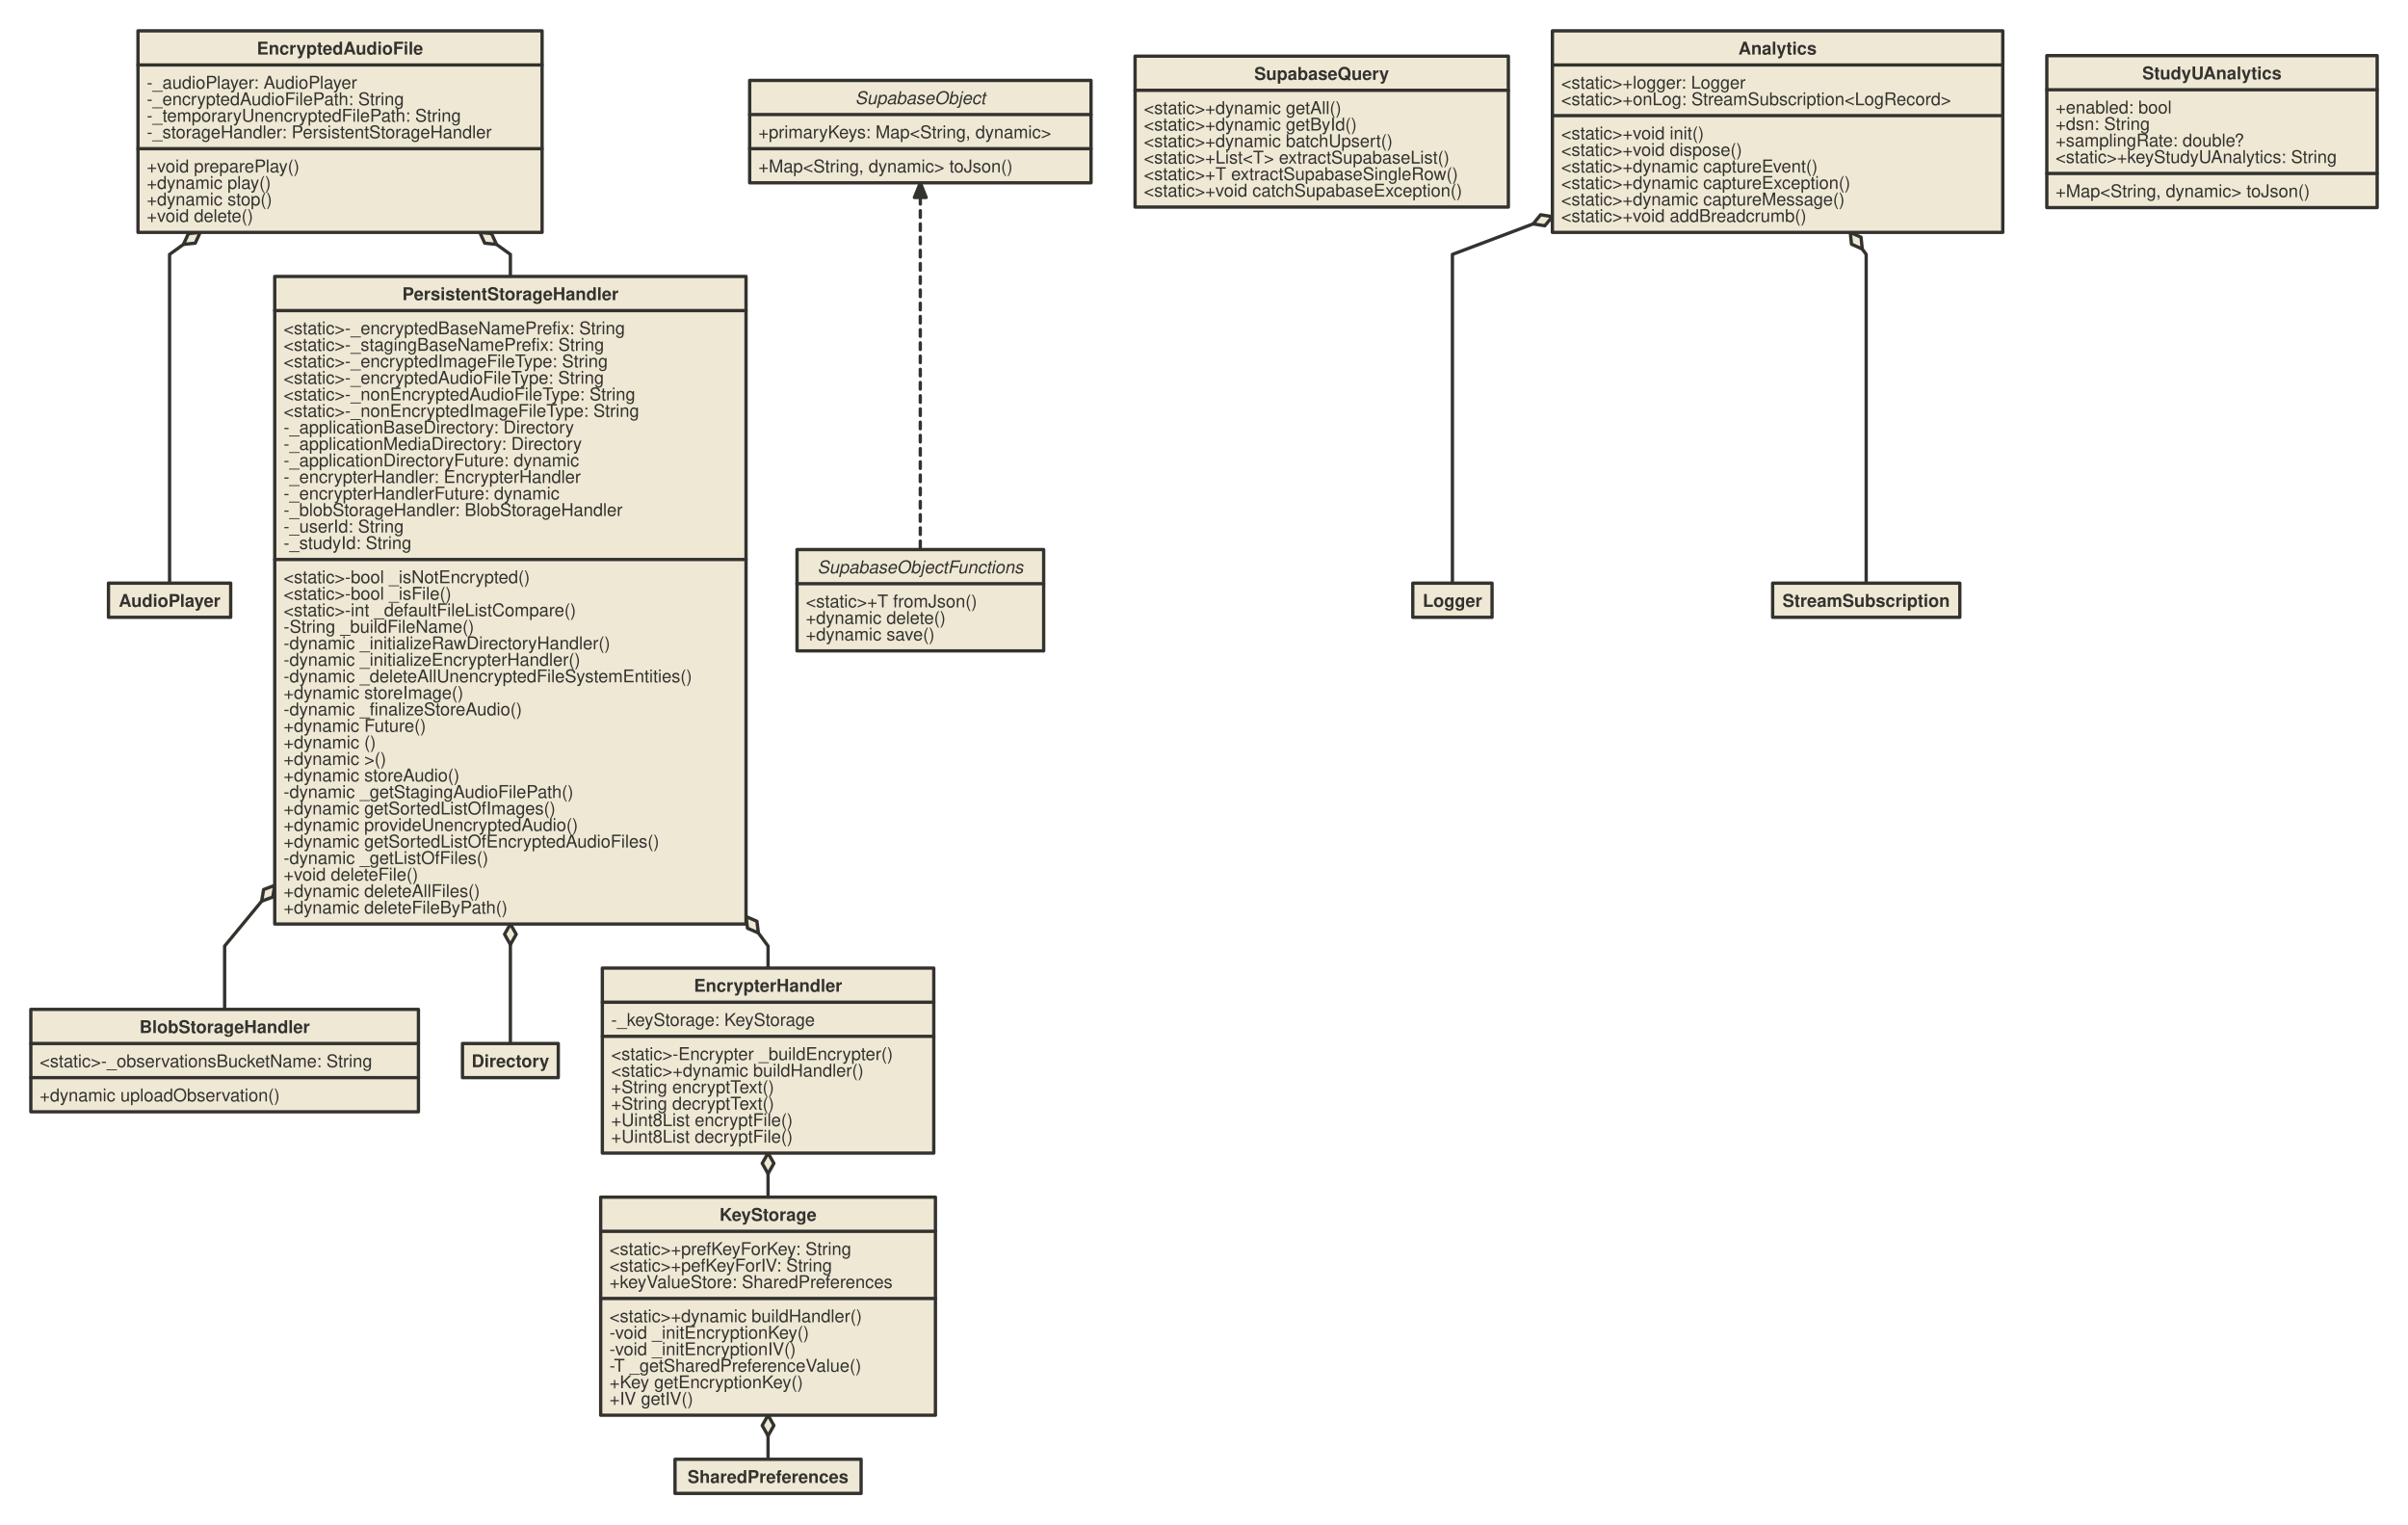
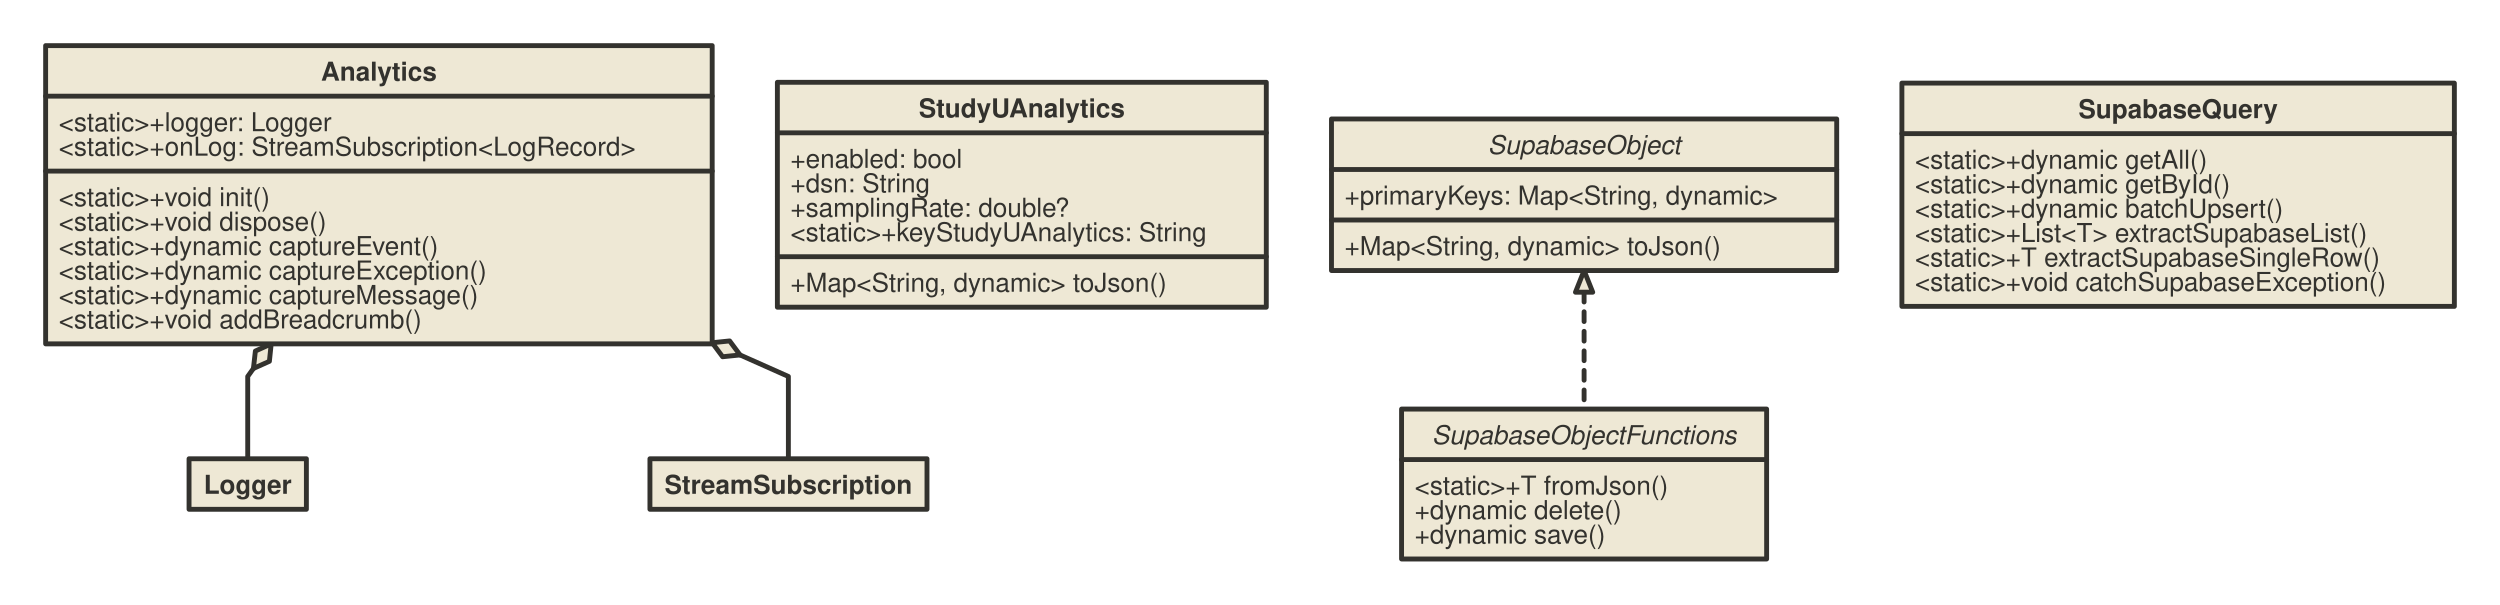
- <svg xmlns="http://www.w3.org/2000/svg" version="1.1" baseProfile="full" width="2186.8" height="1384.0" viewbox="0 0 2186.75 1384">
+ <svg xmlns="http://www.w3.org/2000/svg" version="1.1" baseProfile="full" width="1534.0" height="371.0" viewbox="0 0 1534 371">
  <g stroke-width="1.0" text-align="left" font="12pt Helvetica, Arial, sans-serif" font-size="12pt" font-family="Helvetica" font-weight="normal" font-style="normal">
    <g font-family="Helvetica" font-size="12pt" font-weight="bold" font-style="normal" stroke-width="3.0" stroke-linejoin="round" stroke-linecap="round" stroke="#33322E">
      <g stroke="transparent" fill="transparent">
-         <rect x="0.0" y="0.0" height="1384.0" width="2186.8" stroke="none" />
+         <rect x="0.0" y="0.0" height="371.0" width="1534.0" stroke="none" />
      </g>
      <g transform="translate(8, 8)" fill="#33322E">
-         <g transform="translate(20, 20)" fill="#33322E" font-family="Helvetica" font-size="12pt" font-weight="normal" font-style="normal">
-           <path d="M138.6 193.9 L126 203 L126 501.5 L126.0 501.5 " fill="none" />
+         <g transform="translate(20, 20)" fill="#eee8d5" font-family="Helvetica" font-size="12pt" font-weight="normal" font-style="normal">
+           <path d="M127.5 198.1 L124 203 L124 253.5 L124.0 253.5 " fill="none" />
          <g fill="#eee8d5">
-             <path d="M149.3 192.8 L138.6 193.9 L143.1 184.1 L153.8 183.0 Z" />
+             <path d="M137.3 193.7 L127.5 198.1 L128.7 187.4 L138.4 183.0 Z" />
          </g>
-           <path d="M422.9 193.9 L435.5 203 L435.5 223 L435.5 223.0 " fill="none" />
+           <path d="M426.1 189.8 L455.75 203 L455.75 253.5 L455.8 253.5 " fill="none" />
          <g fill="#eee8d5">
-             <path d="M418.4 184.1 L422.9 193.9 L412.2 192.8 L407.7 183.0 Z" />
-           </g>
-           <path d="M435.5 829.7 L435.5 831 L435.5 919.5 L435.5 919.5 " fill="none" />
-           <g fill="#eee8d5">
-             <path d="M440.8 820.3 L435.5 829.7 L430.2 820.3 L435.5 811.0 Z" />
-           </g>
-           <path d="M660.7 819.1 L669.5 831 L669.5 851 L669.5 851.0 " fill="none" />
-           <g fill="#eee8d5">
-             <path d="M659.4 808.5 L660.7 819.1 L650.8 814.8 L649.5 804.2 Z" />
-           </g>
-           <path d="M209.6 790.3 L176 831 L176 888.5 L176.0 888.5 " fill="none" />
-           <g fill="#eee8d5">
-             <path d="M219.7 786.5 L209.6 790.3 L211.4 779.7 L221.5 775.9 Z" />
-           </g>
-           <path d="M669.5 1037.7 L669.5 1039 L669.5 1059 L669.5 1059.0 " fill="none" />
-           <g fill="#eee8d5">
-             <path d="M674.8 1028.3 L669.5 1037.7 L664.2 1028.3 L669.5 1019.0 Z" />
-           </g>
-           <path d="M669.5 1275.7 L669.5 1277 L669.5 1297 L669.5 1297.0 " fill="none" />
-           <g fill="#eee8d5">
-             <path d="M674.8 1266.3 L669.5 1275.7 L664.2 1266.3 L669.5 1257.0 Z" />
+             <path d="M419.7 181.2 L426.1 189.8 L415.4 190.9 L409.0 182.3 Z" />
          </g>
          <g stroke-dasharray="6 6">
-             <path d="M807.8 151.3 L807.75 203 L807.75 471 L807.8 471.0 " fill="none" />
+             <path d="M944.0 151.3 L944 203 L944 223 L944.0 223.0 " fill="none" />
          </g>
-           <path d="M813.1 151.3 L807.8 151.3 L802.4 151.3 L807.8 138.0 Z" />
-           <path d="M1364.3 175.3 L1291 203 L1291 501.5 L1291.0 501.5 " fill="none" />
-           <g fill="#eee8d5">
-             <path d="M1374.9 177.0 L1364.3 175.3 L1371.1 167.0 L1381.8 168.7 Z" />
-           </g>
-           <path d="M1663.2 198.1 L1666.75 203 L1666.75 501.5 L1666.8 501.5 " fill="none" />
-           <g fill="#eee8d5">
-             <path d="M1662.1 187.4 L1663.2 198.1 L1653.4 193.7 L1652.3 183.0 Z" />
-           </g>
-           <g data-name="EncryptedAudioFile">
-             <g fill="#eee8d5" stroke="#33322E" data-name="EncryptedAudioFile">
-               <rect x="97.3" y="0.0" height="183.0" width="367.0" data-name="EncryptedAudioFile" />
-               <path d="M97.3 31.0 L464.3 31.0" fill="none" data-name="EncryptedAudioFile" />
-               <path d="M97.3 107.0 L464.3 107.0" fill="none" data-name="EncryptedAudioFile" />
-             </g>
-             <g transform="translate(97.25, 0)" font-family="Helvetica" font-size="12pt" font-weight="bold" font-style="normal" data-name="EncryptedAudioFile">
-               <g transform="translate(8, 8)" fill="#33322E" text-align="center" data-name="EncryptedAudioFile">
-                 <text x="175.5" y="13.5" stroke="none" text-anchor="middle" data-name="EncryptedAudioFile">EncryptedAudioFile</text>
-               </g>
-             </g>
-             <g transform="translate(97.25, 31)" font-family="Helvetica" font-size="12pt" font-weight="normal" font-style="normal" data-name="EncryptedAudioFile">
-               <g transform="translate(8, 8)" fill="#33322E" text-align="left" data-name="EncryptedAudioFile">
-                 <text x="0.0" y="13.5" stroke="none" data-name="EncryptedAudioFile">-_audioPlayer: AudioPlayer</text>
-                 <text x="0.0" y="28.5" stroke="none" data-name="EncryptedAudioFile">-_encryptedAudioFilePath: String</text>
-                 <text x="0.0" y="43.5" stroke="none" data-name="EncryptedAudioFile">-_temporaryUnencryptedFilePath: String</text>
-                 <text x="0.0" y="58.5" stroke="none" data-name="EncryptedAudioFile">-_storageHandler: PersistentStorageHandler</text>
-               </g>
-             </g>
-             <g transform="translate(97.25, 107)" font-family="Helvetica" font-size="12pt" font-weight="normal" font-style="normal" data-name="EncryptedAudioFile">
-               <g transform="translate(8, 8)" fill="#33322E" text-align="left" data-name="EncryptedAudioFile">
-                 <text x="0.0" y="13.5" stroke="none" data-name="EncryptedAudioFile">+void preparePlay()</text>
-                 <text x="0.0" y="28.5" stroke="none" data-name="EncryptedAudioFile">+dynamic play()</text>
-                 <text x="0.0" y="43.5" stroke="none" data-name="EncryptedAudioFile">+dynamic stop()</text>
-                 <text x="0.0" y="58.5" stroke="none" data-name="EncryptedAudioFile">+void delete()</text>
-               </g>
-             </g>
-           </g>
-           <g data-name="AudioPlayer">
-             <g fill="#eee8d5" stroke="#33322E" data-name="AudioPlayer">
-               <rect x="70.5" y="501.5" height="31.0" width="111.0" data-name="AudioPlayer" />
-             </g>
-             <g transform="translate(70.5, 501.5)" font-family="Helvetica" font-size="12pt" font-weight="bold" font-style="normal" data-name="AudioPlayer">
-               <g transform="translate(8, 8)" fill="#33322E" text-align="center" data-name="AudioPlayer">
-                 <text x="47.5" y="13.5" stroke="none" text-anchor="middle" data-name="AudioPlayer">AudioPlayer</text>
-               </g>
-             </g>
-           </g>
-           <g data-name="PersistentStorageHandler">
-             <g fill="#eee8d5" stroke="#33322E" data-name="PersistentStorageHandler">
-               <rect x="221.5" y="223.0" height="588.0" width="428.0" data-name="PersistentStorageHandler" />
-               <path d="M221.5 254.0 L649.5 254.0" fill="none" data-name="PersistentStorageHandler" />
-               <path d="M221.5 480.0 L649.5 480.0" fill="none" data-name="PersistentStorageHandler" />
-             </g>
-             <g transform="translate(221.5, 223)" font-family="Helvetica" font-size="12pt" font-weight="bold" font-style="normal" data-name="PersistentStorageHandler">
-               <g transform="translate(8, 8)" fill="#33322E" text-align="center" data-name="PersistentStorageHandler">
-                 <text x="206.0" y="13.5" stroke="none" text-anchor="middle" data-name="PersistentStorageHandler">PersistentStorageHandler</text>
-               </g>
-             </g>
-             <g transform="translate(221.5, 254)" font-family="Helvetica" font-size="12pt" font-weight="normal" font-style="normal" data-name="PersistentStorageHandler">
-               <g transform="translate(8, 8)" fill="#33322E" text-align="left" data-name="PersistentStorageHandler">
-                 <text x="0.0" y="13.5" stroke="none" data-name="PersistentStorageHandler">&lt;static&gt;-_encryptedBaseNamePrefix: String</text>
-                 <text x="0.0" y="28.5" stroke="none" data-name="PersistentStorageHandler">&lt;static&gt;-_stagingBaseNamePrefix: String</text>
-                 <text x="0.0" y="43.5" stroke="none" data-name="PersistentStorageHandler">&lt;static&gt;-_encryptedImageFileType: String</text>
-                 <text x="0.0" y="58.5" stroke="none" data-name="PersistentStorageHandler">&lt;static&gt;-_encryptedAudioFileType: String</text>
-                 <text x="0.0" y="73.5" stroke="none" data-name="PersistentStorageHandler">&lt;static&gt;-_nonEncryptedAudioFileType: String</text>
-                 <text x="0.0" y="88.5" stroke="none" data-name="PersistentStorageHandler">&lt;static&gt;-_nonEncryptedImageFileType: String</text>
-                 <text x="0.0" y="103.5" stroke="none" data-name="PersistentStorageHandler">-_applicationBaseDirectory: Directory</text>
-                 <text x="0.0" y="118.5" stroke="none" data-name="PersistentStorageHandler">-_applicationMediaDirectory: Directory</text>
-                 <text x="0.0" y="133.5" stroke="none" data-name="PersistentStorageHandler">-_applicationDirectoryFuture: dynamic</text>
-                 <text x="0.0" y="148.5" stroke="none" data-name="PersistentStorageHandler">-_encrypterHandler: EncrypterHandler</text>
-                 <text x="0.0" y="163.5" stroke="none" data-name="PersistentStorageHandler">-_encrypterHandlerFuture: dynamic</text>
-                 <text x="0.0" y="178.5" stroke="none" data-name="PersistentStorageHandler">-_blobStorageHandler: BlobStorageHandler</text>
-                 <text x="0.0" y="193.5" stroke="none" data-name="PersistentStorageHandler">-_userId: String</text>
-                 <text x="0.0" y="208.5" stroke="none" data-name="PersistentStorageHandler">-_studyId: String</text>
-               </g>
-             </g>
-             <g transform="translate(221.5, 480)" font-family="Helvetica" font-size="12pt" font-weight="normal" font-style="normal" data-name="PersistentStorageHandler">
-               <g transform="translate(8, 8)" fill="#33322E" text-align="left" data-name="PersistentStorageHandler">
-                 <text x="0.0" y="13.5" stroke="none" data-name="PersistentStorageHandler">&lt;static&gt;-bool _isNotEncrypted()</text>
-                 <text x="0.0" y="28.5" stroke="none" data-name="PersistentStorageHandler">&lt;static&gt;-bool _isFile()</text>
-                 <text x="0.0" y="43.5" stroke="none" data-name="PersistentStorageHandler">&lt;static&gt;-int _defaultFileListCompare()</text>
-                 <text x="0.0" y="58.5" stroke="none" data-name="PersistentStorageHandler">-String _buildFileName()</text>
-                 <text x="0.0" y="73.5" stroke="none" data-name="PersistentStorageHandler">-dynamic _initializeRawDirectoryHandler()</text>
-                 <text x="0.0" y="88.5" stroke="none" data-name="PersistentStorageHandler">-dynamic _initializeEncrypterHandler()</text>
-                 <text x="0.0" y="103.5" stroke="none" data-name="PersistentStorageHandler">-dynamic _deleteAllUnencryptedFileSystemEntities()</text>
-                 <text x="0.0" y="118.5" stroke="none" data-name="PersistentStorageHandler">+dynamic storeImage()</text>
-                 <text x="0.0" y="133.5" stroke="none" data-name="PersistentStorageHandler">-dynamic _finalizeStoreAudio()</text>
-                 <text x="0.0" y="148.5" stroke="none" data-name="PersistentStorageHandler">+dynamic Future()</text>
-                 <text x="0.0" y="163.5" stroke="none" data-name="PersistentStorageHandler">+dynamic ()</text>
-                 <text x="0.0" y="178.5" stroke="none" data-name="PersistentStorageHandler">+dynamic &gt;()</text>
-                 <text x="0.0" y="193.5" stroke="none" data-name="PersistentStorageHandler">+dynamic storeAudio()</text>
-                 <text x="0.0" y="208.5" stroke="none" data-name="PersistentStorageHandler">-dynamic _getStagingAudioFilePath()</text>
-                 <text x="0.0" y="223.5" stroke="none" data-name="PersistentStorageHandler">+dynamic getSortedListOfImages()</text>
-                 <text x="0.0" y="238.5" stroke="none" data-name="PersistentStorageHandler">+dynamic provideUnencryptedAudio()</text>
-                 <text x="0.0" y="253.5" stroke="none" data-name="PersistentStorageHandler">+dynamic getSortedListOfEncryptedAudioFiles()</text>
-                 <text x="0.0" y="268.5" stroke="none" data-name="PersistentStorageHandler">-dynamic _getListOfFiles()</text>
-                 <text x="0.0" y="283.5" stroke="none" data-name="PersistentStorageHandler">+void deleteFile()</text>
-                 <text x="0.0" y="298.5" stroke="none" data-name="PersistentStorageHandler">+dynamic deleteAllFiles()</text>
-                 <text x="0.0" y="313.5" stroke="none" data-name="PersistentStorageHandler">+dynamic deleteFileByPath()</text>
-               </g>
-             </g>
-           </g>
-           <g data-name="BlobStorageHandler">
-             <g fill="#eee8d5" stroke="#33322E" data-name="BlobStorageHandler">
-               <rect x="0.0" y="888.5" height="93.0" width="352.0" data-name="BlobStorageHandler" />
-               <path d="M0.0 919.5 L352.0 919.5" fill="none" data-name="BlobStorageHandler" />
-               <path d="M0.0 950.5 L352.0 950.5" fill="none" data-name="BlobStorageHandler" />
-             </g>
-             <g transform="translate(0, 888.5)" font-family="Helvetica" font-size="12pt" font-weight="bold" font-style="normal" data-name="BlobStorageHandler">
-               <g transform="translate(8, 8)" fill="#33322E" text-align="center" data-name="BlobStorageHandler">
-                 <text x="168.0" y="13.5" stroke="none" text-anchor="middle" data-name="BlobStorageHandler">BlobStorageHandler</text>
-               </g>
-             </g>
-             <g transform="translate(0, 919.5)" font-family="Helvetica" font-size="12pt" font-weight="normal" font-style="normal" data-name="BlobStorageHandler">
-               <g transform="translate(8, 8)" fill="#33322E" text-align="left" data-name="BlobStorageHandler">
-                 <text x="0.0" y="13.5" stroke="none" data-name="BlobStorageHandler">&lt;static&gt;-_observationsBucketName: String</text>
-               </g>
-             </g>
-             <g transform="translate(0, 950.5)" font-family="Helvetica" font-size="12pt" font-weight="normal" font-style="normal" data-name="BlobStorageHandler">
-               <g transform="translate(8, 8)" fill="#33322E" text-align="left" data-name="BlobStorageHandler">
-                 <text x="0.0" y="13.5" stroke="none" data-name="BlobStorageHandler">+dynamic uploadObservation()</text>
-               </g>
-             </g>
-           </g>
-           <g data-name="Directory">
-             <g fill="#eee8d5" stroke="#33322E" data-name="Directory">
-               <rect x="392.0" y="919.5" height="31.0" width="87.0" data-name="Directory" />
-             </g>
-             <g transform="translate(392, 919.5)" font-family="Helvetica" font-size="12pt" font-weight="bold" font-style="normal" data-name="Directory">
-               <g transform="translate(8, 8)" fill="#33322E" text-align="center" data-name="Directory">
-                 <text x="35.5" y="13.5" stroke="none" text-anchor="middle" data-name="Directory">Directory</text>
-               </g>
-             </g>
-           </g>
-           <g data-name="EncrypterHandler">
-             <g fill="#eee8d5" stroke="#33322E" data-name="EncrypterHandler">
-               <rect x="519.0" y="851.0" height="168.0" width="301.0" data-name="EncrypterHandler" />
-               <path d="M519.0 882.0 L820.0 882.0" fill="none" data-name="EncrypterHandler" />
-               <path d="M519.0 913.0 L820.0 913.0" fill="none" data-name="EncrypterHandler" />
-             </g>
-             <g transform="translate(519, 851)" font-family="Helvetica" font-size="12pt" font-weight="bold" font-style="normal" data-name="EncrypterHandler">
-               <g transform="translate(8, 8)" fill="#33322E" text-align="center" data-name="EncrypterHandler">
-                 <text x="142.5" y="13.5" stroke="none" text-anchor="middle" data-name="EncrypterHandler">EncrypterHandler</text>
-               </g>
-             </g>
-             <g transform="translate(519, 882)" font-family="Helvetica" font-size="12pt" font-weight="normal" font-style="normal" data-name="EncrypterHandler">
-               <g transform="translate(8, 8)" fill="#33322E" text-align="left" data-name="EncrypterHandler">
-                 <text x="0.0" y="13.5" stroke="none" data-name="EncrypterHandler">-_keyStorage: KeyStorage</text>
-               </g>
-             </g>
-             <g transform="translate(519, 913)" font-family="Helvetica" font-size="12pt" font-weight="normal" font-style="normal" data-name="EncrypterHandler">
-               <g transform="translate(8, 8)" fill="#33322E" text-align="left" data-name="EncrypterHandler">
-                 <text x="0.0" y="13.5" stroke="none" data-name="EncrypterHandler">&lt;static&gt;-Encrypter _buildEncrypter()</text>
-                 <text x="0.0" y="28.5" stroke="none" data-name="EncrypterHandler">&lt;static&gt;+dynamic buildHandler()</text>
-                 <text x="0.0" y="43.5" stroke="none" data-name="EncrypterHandler">+String encryptText()</text>
-                 <text x="0.0" y="58.5" stroke="none" data-name="EncrypterHandler">+String decryptText()</text>
-                 <text x="0.0" y="73.5" stroke="none" data-name="EncrypterHandler">+Uint8List encryptFile()</text>
-                 <text x="0.0" y="88.5" stroke="none" data-name="EncrypterHandler">+Uint8List decryptFile()</text>
-               </g>
-             </g>
-           </g>
-           <g data-name="KeyStorage">
-             <g fill="#eee8d5" stroke="#33322E" data-name="KeyStorage">
-               <rect x="517.5" y="1059.0" height="198.0" width="304.0" data-name="KeyStorage" />
-               <path d="M517.5 1090.0 L821.5 1090.0" fill="none" data-name="KeyStorage" />
-               <path d="M517.5 1151.0 L821.5 1151.0" fill="none" data-name="KeyStorage" />
-             </g>
-             <g transform="translate(517.5, 1059)" font-family="Helvetica" font-size="12pt" font-weight="bold" font-style="normal" data-name="KeyStorage">
-               <g transform="translate(8, 8)" fill="#33322E" text-align="center" data-name="KeyStorage">
-                 <text x="144.0" y="13.5" stroke="none" text-anchor="middle" data-name="KeyStorage">KeyStorage</text>
-               </g>
-             </g>
-             <g transform="translate(517.5, 1090)" font-family="Helvetica" font-size="12pt" font-weight="normal" font-style="normal" data-name="KeyStorage">
-               <g transform="translate(8, 8)" fill="#33322E" text-align="left" data-name="KeyStorage">
-                 <text x="0.0" y="13.5" stroke="none" data-name="KeyStorage">&lt;static&gt;+prefKeyForKey: String</text>
-                 <text x="0.0" y="28.5" stroke="none" data-name="KeyStorage">&lt;static&gt;+pefKeyForIV: String</text>
-                 <text x="0.0" y="43.5" stroke="none" data-name="KeyStorage">+keyValueStore: SharedPreferences</text>
-               </g>
-             </g>
-             <g transform="translate(517.5, 1151)" font-family="Helvetica" font-size="12pt" font-weight="normal" font-style="normal" data-name="KeyStorage">
-               <g transform="translate(8, 8)" fill="#33322E" text-align="left" data-name="KeyStorage">
-                 <text x="0.0" y="13.5" stroke="none" data-name="KeyStorage">&lt;static&gt;+dynamic buildHandler()</text>
-                 <text x="0.0" y="28.5" stroke="none" data-name="KeyStorage">-void _initEncryptionKey()</text>
-                 <text x="0.0" y="43.5" stroke="none" data-name="KeyStorage">-void _initEncryptionIV()</text>
-                 <text x="0.0" y="58.5" stroke="none" data-name="KeyStorage">-T _getSharedPreferenceValue()</text>
-                 <text x="0.0" y="73.5" stroke="none" data-name="KeyStorage">+Key getEncryptionKey()</text>
-                 <text x="0.0" y="88.5" stroke="none" data-name="KeyStorage">+IV getIV()</text>
-               </g>
-             </g>
-           </g>
-           <g data-name="SharedPreferences">
-             <g fill="#eee8d5" stroke="#33322E" data-name="SharedPreferences">
-               <rect x="585.0" y="1297.0" height="31.0" width="169.0" data-name="SharedPreferences" />
-             </g>
-             <g transform="translate(585, 1297)" font-family="Helvetica" font-size="12pt" font-weight="bold" font-style="normal" data-name="SharedPreferences">
-               <g transform="translate(8, 8)" fill="#33322E" text-align="center" data-name="SharedPreferences">
-                 <text x="76.5" y="13.5" stroke="none" text-anchor="middle" data-name="SharedPreferences">SharedPreferences</text>
-               </g>
-             </g>
-           </g>
-           <g data-name="SupabaseObject">
-             <g fill="#eee8d5" stroke="#33322E" data-name="SupabaseObject">
-               <rect x="652.8" y="45.0" height="93.0" width="310.0" data-name="SupabaseObject" />
-               <path d="M652.8 76.0 L962.8 76.0" fill="none" data-name="SupabaseObject" />
-               <path d="M652.8 107.0 L962.8 107.0" fill="none" data-name="SupabaseObject" />
-             </g>
-             <g transform="translate(652.75, 45)" font-family="Helvetica" font-size="12pt" font-weight="normal" font-style="italic" data-name="SupabaseObject">
-               <g transform="translate(8, 8)" fill="#33322E" text-align="center" data-name="SupabaseObject">
-                 <text x="147.0" y="13.5" stroke="none" text-anchor="middle" data-name="SupabaseObject">SupabaseObject</text>
-               </g>
-             </g>
-             <g transform="translate(652.75, 76)" font-family="Helvetica" font-size="12pt" font-weight="normal" font-style="normal" data-name="SupabaseObject">
-               <g transform="translate(8, 8)" fill="#33322E" text-align="left" data-name="SupabaseObject">
-                 <text x="0.0" y="13.5" stroke="none" data-name="SupabaseObject">+primaryKeys: Map&lt;String, dynamic&gt;</text>
-               </g>
-             </g>
-             <g transform="translate(652.75, 107)" font-family="Helvetica" font-size="12pt" font-weight="normal" font-style="normal" data-name="SupabaseObject">
-               <g transform="translate(8, 8)" fill="#33322E" text-align="left" data-name="SupabaseObject">
-                 <text x="0.0" y="13.5" stroke="none" data-name="SupabaseObject">+Map&lt;String, dynamic&gt; toJson()</text>
-               </g>
-             </g>
-           </g>
-           <g data-name="SupabaseObjectFunctions">
-             <g fill="#eee8d5" stroke="#33322E" data-name="SupabaseObjectFunctions">
-               <rect x="695.8" y="471.0" height="92.0" width="224.0" data-name="SupabaseObjectFunctions" />
-               <path d="M695.8 502.0 L919.8 502.0" fill="none" data-name="SupabaseObjectFunctions" />
-             </g>
-             <g transform="translate(695.75, 471)" font-family="Helvetica" font-size="12pt" font-weight="normal" font-style="italic" data-name="SupabaseObjectFunctions">
-               <g transform="translate(8, 8)" fill="#33322E" text-align="center" data-name="SupabaseObjectFunctions">
-                 <text x="104.0" y="13.5" stroke="none" text-anchor="middle" data-name="SupabaseObjectFunctions">SupabaseObjectFunctions</text>
-               </g>
-             </g>
-             <g transform="translate(695.75, 502)" font-family="Helvetica" font-size="12pt" font-weight="normal" font-style="normal" data-name="SupabaseObjectFunctions">
-               <g transform="translate(8, 8)" fill="#33322E" text-align="left" data-name="SupabaseObjectFunctions">
-                 <text x="0.0" y="13.5" stroke="none" data-name="SupabaseObjectFunctions">&lt;static&gt;+T fromJson()</text>
-                 <text x="0.0" y="28.5" stroke="none" data-name="SupabaseObjectFunctions">+dynamic delete()</text>
-                 <text x="0.0" y="43.5" stroke="none" data-name="SupabaseObjectFunctions">+dynamic save()</text>
-               </g>
-             </g>
-           </g>
-           <g data-name="SupabaseQuery">
-             <g fill="#eee8d5" stroke="#33322E" data-name="SupabaseQuery">
-               <rect x="1002.8" y="23.0" height="137.0" width="339.0" data-name="SupabaseQuery" />
-               <path d="M1002.8 54.0 L1341.8 54.0" fill="none" data-name="SupabaseQuery" />
-             </g>
-             <g transform="translate(1002.75, 23)" font-family="Helvetica" font-size="12pt" font-weight="bold" font-style="normal" data-name="SupabaseQuery">
-               <g transform="translate(8, 8)" fill="#33322E" text-align="center" data-name="SupabaseQuery">
-                 <text x="161.5" y="13.5" stroke="none" text-anchor="middle" data-name="SupabaseQuery">SupabaseQuery</text>
-               </g>
-             </g>
-             <g transform="translate(1002.75, 54)" font-family="Helvetica" font-size="12pt" font-weight="normal" font-style="normal" data-name="SupabaseQuery">
-               <g transform="translate(8, 8)" fill="#33322E" text-align="left" data-name="SupabaseQuery">
-                 <text x="0.0" y="13.5" stroke="none" data-name="SupabaseQuery">&lt;static&gt;+dynamic getAll()</text>
-                 <text x="0.0" y="28.5" stroke="none" data-name="SupabaseQuery">&lt;static&gt;+dynamic getById()</text>
-                 <text x="0.0" y="43.5" stroke="none" data-name="SupabaseQuery">&lt;static&gt;+dynamic batchUpsert()</text>
-                 <text x="0.0" y="58.5" stroke="none" data-name="SupabaseQuery">&lt;static&gt;+List&lt;T&gt; extractSupabaseList()</text>
-                 <text x="0.0" y="73.5" stroke="none" data-name="SupabaseQuery">&lt;static&gt;+T extractSupabaseSingleRow()</text>
-                 <text x="0.0" y="88.5" stroke="none" data-name="SupabaseQuery">&lt;static&gt;+void catchSupabaseException()</text>
-               </g>
-             </g>
-           </g>
+           <path d="M949.3 151.3 L944.0 151.3 L938.7 151.3 L944.0 138.0 Z" />
          <g data-name="Analytics">
            <g fill="#eee8d5" stroke="#33322E" data-name="Analytics">
-               <rect x="1381.8" y="0.0" height="183.0" width="409.0" data-name="Analytics" />
-               <path d="M1381.8 31.0 L1790.8 31.0" fill="none" data-name="Analytics" />
-               <path d="M1381.8 77.0 L1790.8 77.0" fill="none" data-name="Analytics" />
+               <rect x="0.0" y="0.0" height="183.0" width="409.0" data-name="Analytics" />
+               <path d="M0.0 31.0 L409.0 31.0" fill="none" data-name="Analytics" />
+               <path d="M0.0 77.0 L409.0 77.0" fill="none" data-name="Analytics" />
            </g>
-             <g transform="translate(1381.75, 0)" font-family="Helvetica" font-size="12pt" font-weight="bold" font-style="normal" data-name="Analytics">
+             <g transform="translate(0, 0)" font-family="Helvetica" font-size="12pt" font-weight="bold" font-style="normal" data-name="Analytics">
              <g transform="translate(8, 8)" fill="#33322E" text-align="center" data-name="Analytics">
                <text x="196.5" y="13.5" stroke="none" text-anchor="middle" data-name="Analytics">Analytics</text>
              </g>
            </g>
-             <g transform="translate(1381.75, 31)" font-family="Helvetica" font-size="12pt" font-weight="normal" font-style="normal" data-name="Analytics">
+             <g transform="translate(0, 31)" font-family="Helvetica" font-size="12pt" font-weight="normal" font-style="normal" data-name="Analytics">
              <g transform="translate(8, 8)" fill="#33322E" text-align="left" data-name="Analytics">
                <text x="0.0" y="13.5" stroke="none" data-name="Analytics">&lt;static&gt;+logger: Logger</text>
                <text x="0.0" y="28.5" stroke="none" data-name="Analytics">&lt;static&gt;+onLog: StreamSubscription&lt;LogRecord&gt;</text>
              </g>
            </g>
-             <g transform="translate(1381.75, 77)" font-family="Helvetica" font-size="12pt" font-weight="normal" font-style="normal" data-name="Analytics">
+             <g transform="translate(0, 77)" font-family="Helvetica" font-size="12pt" font-weight="normal" font-style="normal" data-name="Analytics">
              <g transform="translate(8, 8)" fill="#33322E" text-align="left" data-name="Analytics">
                <text x="0.0" y="13.5" stroke="none" data-name="Analytics">&lt;static&gt;+void init()</text>
                <text x="0.0" y="28.5" stroke="none" data-name="Analytics">&lt;static&gt;+void dispose()</text>
                <text x="0.0" y="43.5" stroke="none" data-name="Analytics">&lt;static&gt;+dynamic captureEvent()</text>
                <text x="0.0" y="58.5" stroke="none" data-name="Analytics">&lt;static&gt;+dynamic captureException()</text>
                <text x="0.0" y="73.5" stroke="none" data-name="Analytics">&lt;static&gt;+dynamic captureMessage()</text>
                <text x="0.0" y="88.5" stroke="none" data-name="Analytics">&lt;static&gt;+void addBreadcrumb()</text>
              </g>
            </g>
          </g>
          <g data-name="Logger">
            <g fill="#eee8d5" stroke="#33322E" data-name="Logger">
-               <rect x="1255.0" y="501.5" height="31.0" width="72.0" data-name="Logger" />
+               <rect x="88.0" y="253.5" height="31.0" width="72.0" data-name="Logger" />
            </g>
-             <g transform="translate(1255, 501.5)" font-family="Helvetica" font-size="12pt" font-weight="bold" font-style="normal" data-name="Logger">
+             <g transform="translate(88, 253.5)" font-family="Helvetica" font-size="12pt" font-weight="bold" font-style="normal" data-name="Logger">
              <g transform="translate(8, 8)" fill="#33322E" text-align="center" data-name="Logger">
                <text x="28.0" y="13.5" stroke="none" text-anchor="middle" data-name="Logger">Logger</text>
              </g>
            </g>
          </g>
          <g data-name="StreamSubscription">
            <g fill="#eee8d5" stroke="#33322E" data-name="StreamSubscription">
-               <rect x="1581.8" y="501.5" height="31.0" width="170.0" data-name="StreamSubscription" />
+               <rect x="370.8" y="253.5" height="31.0" width="170.0" data-name="StreamSubscription" />
            </g>
-             <g transform="translate(1581.75, 501.5)" font-family="Helvetica" font-size="12pt" font-weight="bold" font-style="normal" data-name="StreamSubscription">
+             <g transform="translate(370.75, 253.5)" font-family="Helvetica" font-size="12pt" font-weight="bold" font-style="normal" data-name="StreamSubscription">
              <g transform="translate(8, 8)" fill="#33322E" text-align="center" data-name="StreamSubscription">
                <text x="77.0" y="13.5" stroke="none" text-anchor="middle" data-name="StreamSubscription">StreamSubscription</text>
              </g>
            </g>
          </g>
          <g data-name="StudyUAnalytics">
            <g fill="#eee8d5" stroke="#33322E" data-name="StudyUAnalytics">
-               <rect x="1830.8" y="22.5" height="138.0" width="300.0" data-name="StudyUAnalytics" />
-               <path d="M1830.8 53.5 L2130.8 53.5" fill="none" data-name="StudyUAnalytics" />
-               <path d="M1830.8 129.5 L2130.8 129.5" fill="none" data-name="StudyUAnalytics" />
+               <rect x="449.0" y="22.5" height="138.0" width="300.0" data-name="StudyUAnalytics" />
+               <path d="M449.0 53.5 L749.0 53.5" fill="none" data-name="StudyUAnalytics" />
+               <path d="M449.0 129.5 L749.0 129.5" fill="none" data-name="StudyUAnalytics" />
            </g>
-             <g transform="translate(1830.75, 22.5)" font-family="Helvetica" font-size="12pt" font-weight="bold" font-style="normal" data-name="StudyUAnalytics">
+             <g transform="translate(449, 22.5)" font-family="Helvetica" font-size="12pt" font-weight="bold" font-style="normal" data-name="StudyUAnalytics">
              <g transform="translate(8, 8)" fill="#33322E" text-align="center" data-name="StudyUAnalytics">
                <text x="142.0" y="13.5" stroke="none" text-anchor="middle" data-name="StudyUAnalytics">StudyUAnalytics</text>
              </g>
            </g>
-             <g transform="translate(1830.75, 53.5)" font-family="Helvetica" font-size="12pt" font-weight="normal" font-style="normal" data-name="StudyUAnalytics">
+             <g transform="translate(449, 53.5)" font-family="Helvetica" font-size="12pt" font-weight="normal" font-style="normal" data-name="StudyUAnalytics">
              <g transform="translate(8, 8)" fill="#33322E" text-align="left" data-name="StudyUAnalytics">
                <text x="0.0" y="13.5" stroke="none" data-name="StudyUAnalytics">+enabled: bool</text>
                <text x="0.0" y="28.5" stroke="none" data-name="StudyUAnalytics">+dsn: String</text>
                <text x="0.0" y="43.5" stroke="none" data-name="StudyUAnalytics">+samplingRate: double?</text>
                <text x="0.0" y="58.5" stroke="none" data-name="StudyUAnalytics">&lt;static&gt;+keyStudyUAnalytics: String</text>
              </g>
            </g>
-             <g transform="translate(1830.75, 129.5)" font-family="Helvetica" font-size="12pt" font-weight="normal" font-style="normal" data-name="StudyUAnalytics">
+             <g transform="translate(449, 129.5)" font-family="Helvetica" font-size="12pt" font-weight="normal" font-style="normal" data-name="StudyUAnalytics">
              <g transform="translate(8, 8)" fill="#33322E" text-align="left" data-name="StudyUAnalytics">
                <text x="0.0" y="13.5" stroke="none" data-name="StudyUAnalytics">+Map&lt;String, dynamic&gt; toJson()</text>
+               </g>
+             </g>
+           </g>
+           <g data-name="SupabaseObject">
+             <g fill="#eee8d5" stroke="#33322E" data-name="SupabaseObject">
+               <rect x="789.0" y="45.0" height="93.0" width="310.0" data-name="SupabaseObject" />
+               <path d="M789.0 76.0 L1099.0 76.0" fill="none" data-name="SupabaseObject" />
+               <path d="M789.0 107.0 L1099.0 107.0" fill="none" data-name="SupabaseObject" />
+             </g>
+             <g transform="translate(789, 45)" font-family="Helvetica" font-size="12pt" font-weight="normal" font-style="italic" data-name="SupabaseObject">
+               <g transform="translate(8, 8)" fill="#33322E" text-align="center" data-name="SupabaseObject">
+                 <text x="147.0" y="13.5" stroke="none" text-anchor="middle" data-name="SupabaseObject">SupabaseObject</text>
+               </g>
+             </g>
+             <g transform="translate(789, 76)" font-family="Helvetica" font-size="12pt" font-weight="normal" font-style="normal" data-name="SupabaseObject">
+               <g transform="translate(8, 8)" fill="#33322E" text-align="left" data-name="SupabaseObject">
+                 <text x="0.0" y="13.5" stroke="none" data-name="SupabaseObject">+primaryKeys: Map&lt;String, dynamic&gt;</text>
+               </g>
+             </g>
+             <g transform="translate(789, 107)" font-family="Helvetica" font-size="12pt" font-weight="normal" font-style="normal" data-name="SupabaseObject">
+               <g transform="translate(8, 8)" fill="#33322E" text-align="left" data-name="SupabaseObject">
+                 <text x="0.0" y="13.5" stroke="none" data-name="SupabaseObject">+Map&lt;String, dynamic&gt; toJson()</text>
+               </g>
+             </g>
+           </g>
+           <g data-name="SupabaseObjectFunctions">
+             <g fill="#eee8d5" stroke="#33322E" data-name="SupabaseObjectFunctions">
+               <rect x="832.0" y="223.0" height="92.0" width="224.0" data-name="SupabaseObjectFunctions" />
+               <path d="M832.0 254.0 L1056.0 254.0" fill="none" data-name="SupabaseObjectFunctions" />
+             </g>
+             <g transform="translate(832, 223)" font-family="Helvetica" font-size="12pt" font-weight="normal" font-style="italic" data-name="SupabaseObjectFunctions">
+               <g transform="translate(8, 8)" fill="#33322E" text-align="center" data-name="SupabaseObjectFunctions">
+                 <text x="104.0" y="13.5" stroke="none" text-anchor="middle" data-name="SupabaseObjectFunctions">SupabaseObjectFunctions</text>
+               </g>
+             </g>
+             <g transform="translate(832, 254)" font-family="Helvetica" font-size="12pt" font-weight="normal" font-style="normal" data-name="SupabaseObjectFunctions">
+               <g transform="translate(8, 8)" fill="#33322E" text-align="left" data-name="SupabaseObjectFunctions">
+                 <text x="0.0" y="13.5" stroke="none" data-name="SupabaseObjectFunctions">&lt;static&gt;+T fromJson()</text>
+                 <text x="0.0" y="28.5" stroke="none" data-name="SupabaseObjectFunctions">+dynamic delete()</text>
+                 <text x="0.0" y="43.5" stroke="none" data-name="SupabaseObjectFunctions">+dynamic save()</text>
+               </g>
+             </g>
+           </g>
+           <g data-name="SupabaseQuery">
+             <g fill="#eee8d5" stroke="#33322E" data-name="SupabaseQuery">
+               <rect x="1139.0" y="23.0" height="137.0" width="339.0" data-name="SupabaseQuery" />
+               <path d="M1139.0 54.0 L1478.0 54.0" fill="none" data-name="SupabaseQuery" />
+             </g>
+             <g transform="translate(1139, 23)" font-family="Helvetica" font-size="12pt" font-weight="bold" font-style="normal" data-name="SupabaseQuery">
+               <g transform="translate(8, 8)" fill="#33322E" text-align="center" data-name="SupabaseQuery">
+                 <text x="161.5" y="13.5" stroke="none" text-anchor="middle" data-name="SupabaseQuery">SupabaseQuery</text>
+               </g>
+             </g>
+             <g transform="translate(1139, 54)" font-family="Helvetica" font-size="12pt" font-weight="normal" font-style="normal" data-name="SupabaseQuery">
+               <g transform="translate(8, 8)" fill="#33322E" text-align="left" data-name="SupabaseQuery">
+                 <text x="0.0" y="13.5" stroke="none" data-name="SupabaseQuery">&lt;static&gt;+dynamic getAll()</text>
+                 <text x="0.0" y="28.5" stroke="none" data-name="SupabaseQuery">&lt;static&gt;+dynamic getById()</text>
+                 <text x="0.0" y="43.5" stroke="none" data-name="SupabaseQuery">&lt;static&gt;+dynamic batchUpsert()</text>
+                 <text x="0.0" y="58.5" stroke="none" data-name="SupabaseQuery">&lt;static&gt;+List&lt;T&gt; extractSupabaseList()</text>
+                 <text x="0.0" y="73.5" stroke="none" data-name="SupabaseQuery">&lt;static&gt;+T extractSupabaseSingleRow()</text>
+                 <text x="0.0" y="88.5" stroke="none" data-name="SupabaseQuery">&lt;static&gt;+void catchSupabaseException()</text>
              </g>
            </g>
          </g>
        </g>
      </g>
    </g>
  </g>
</svg>
